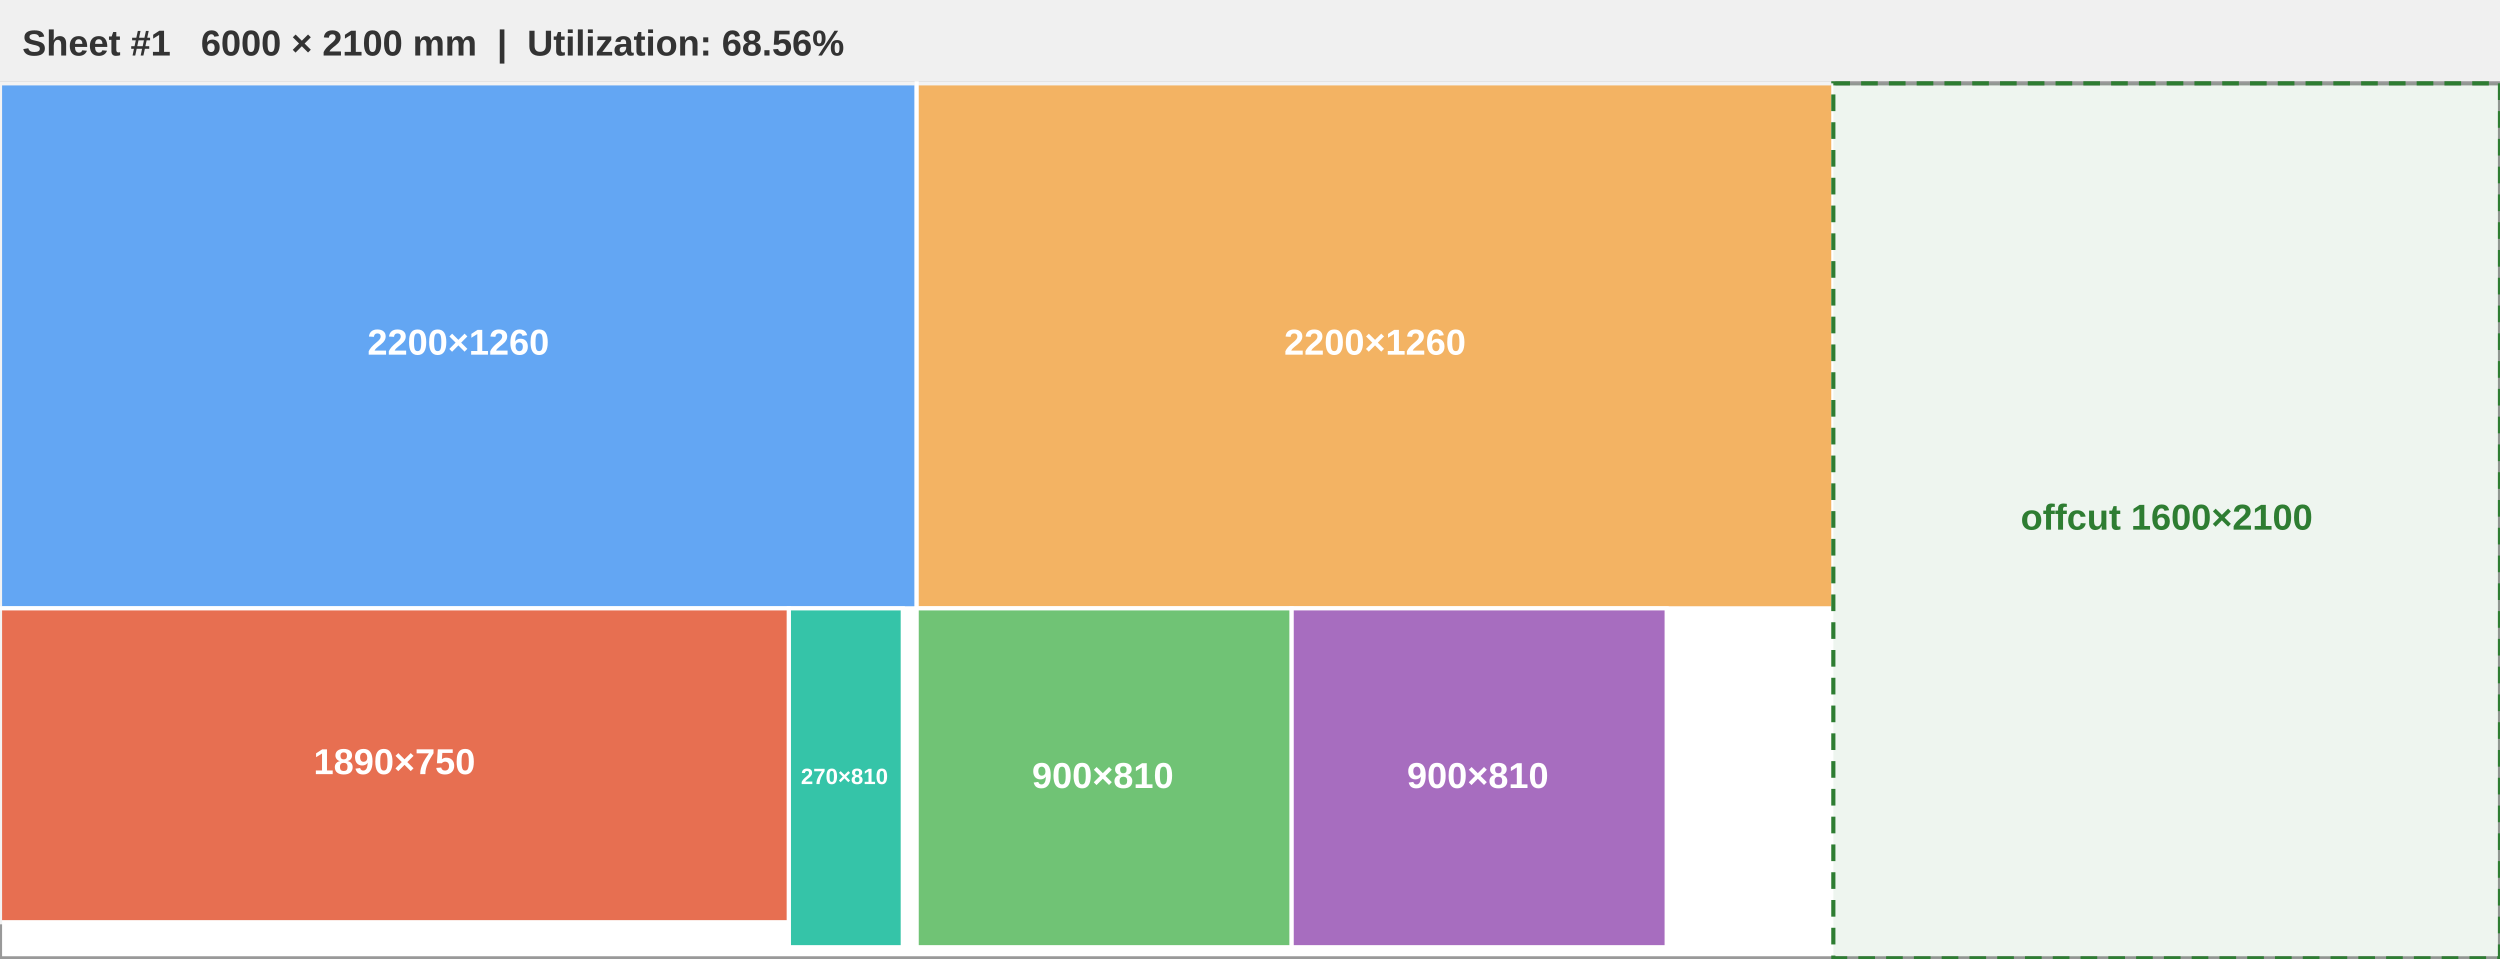
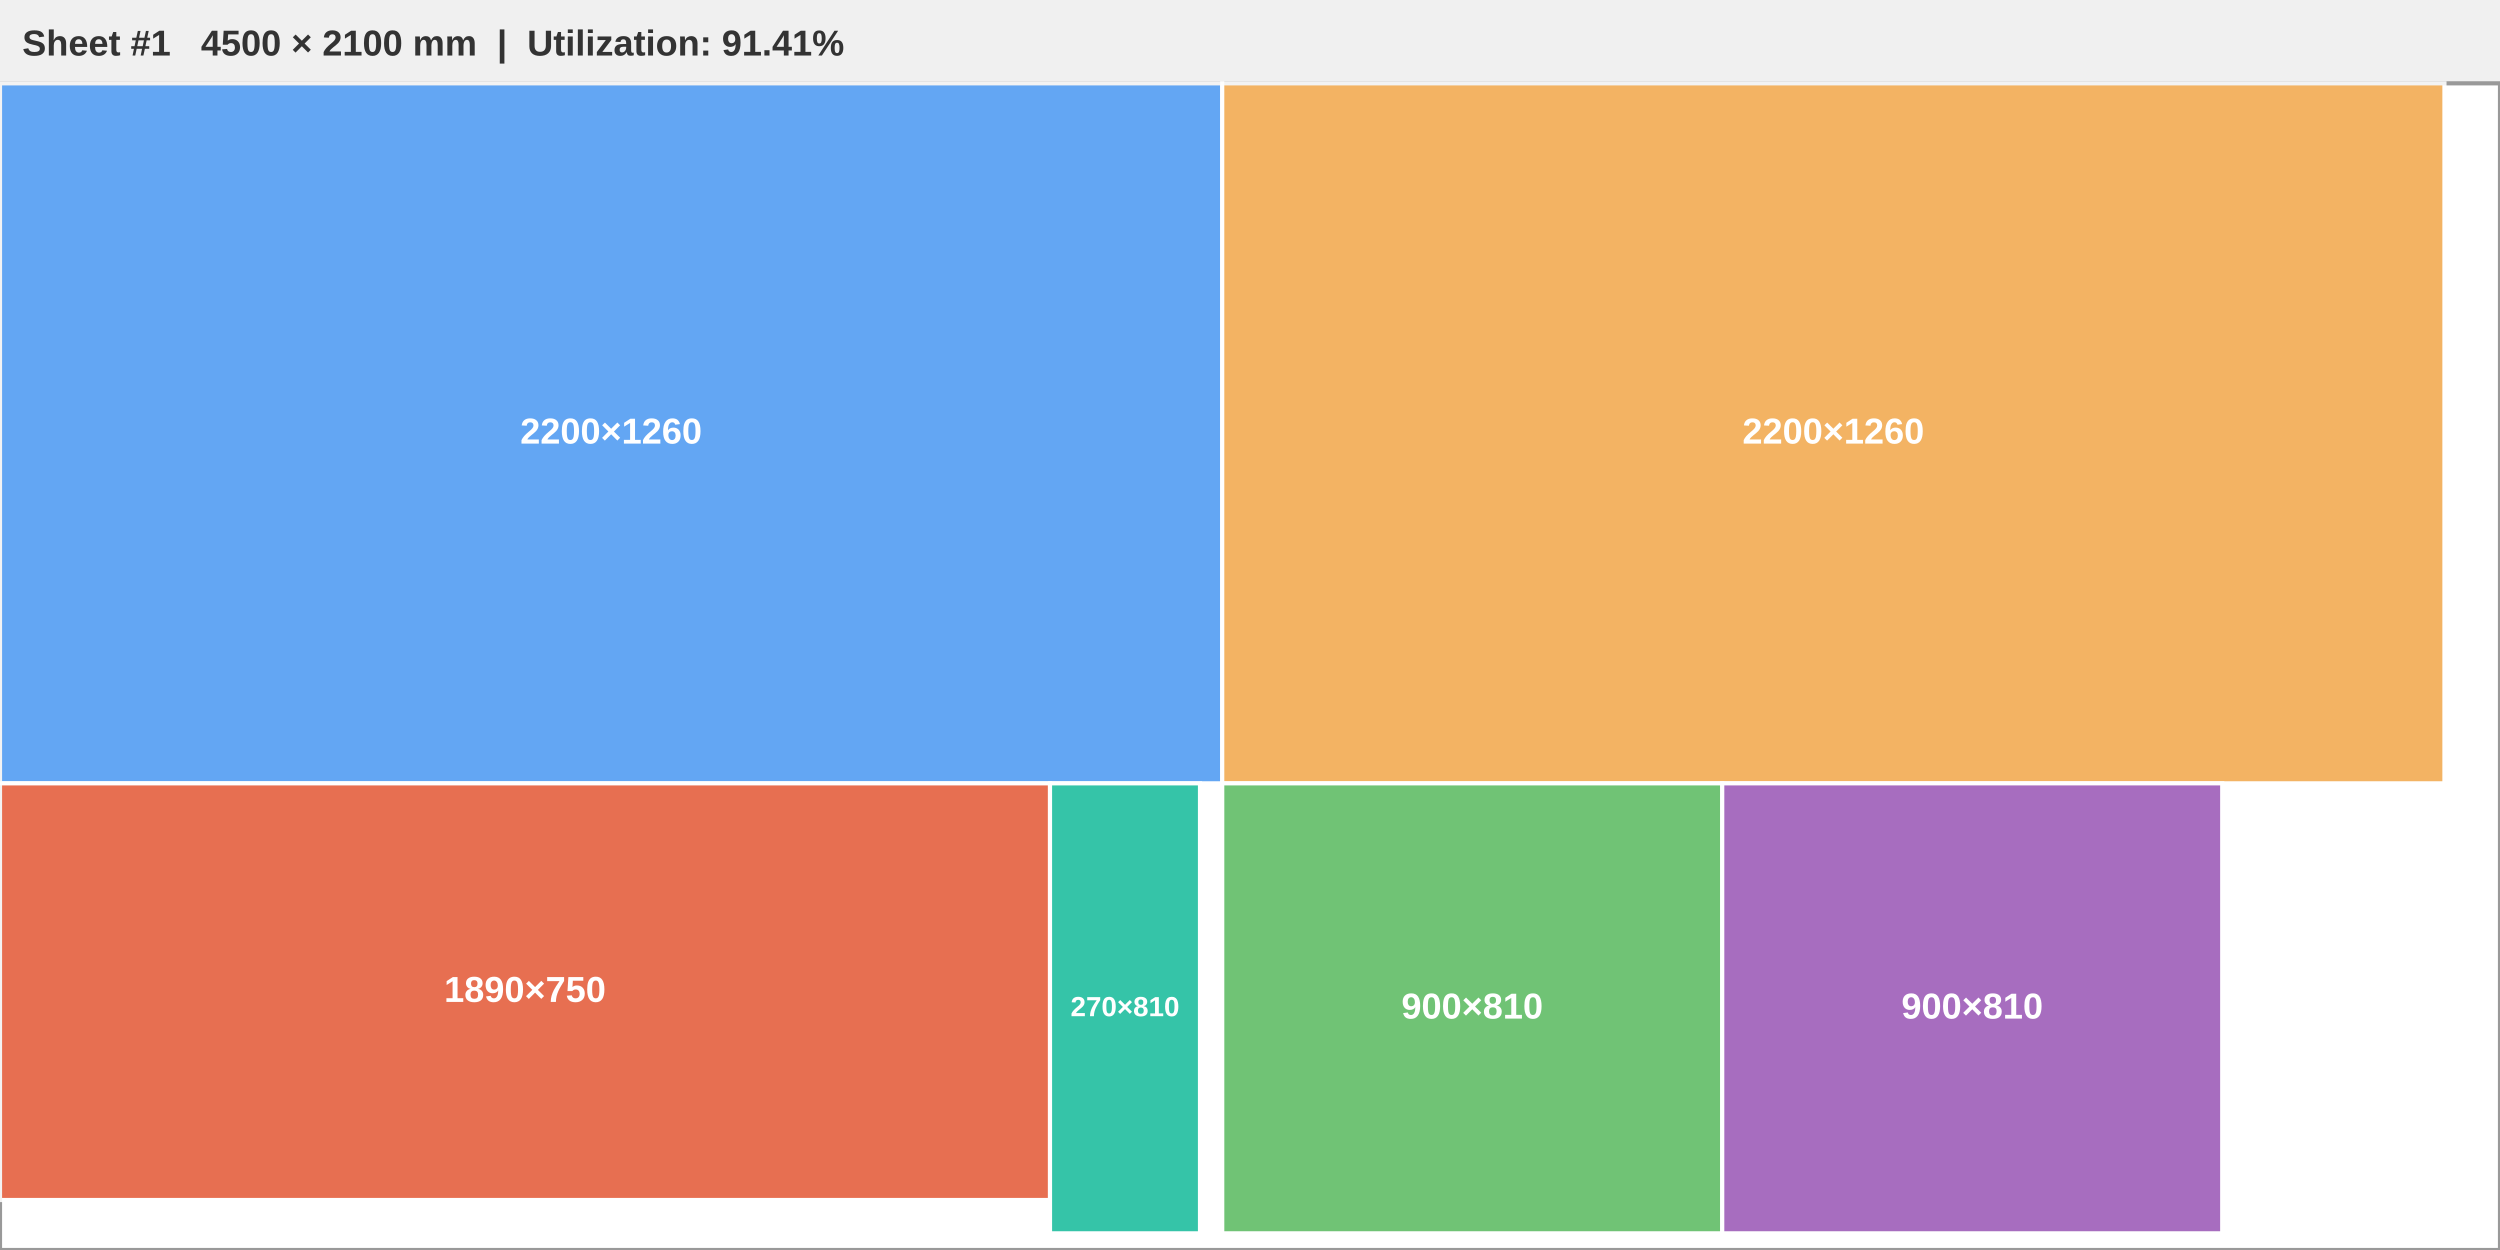
- <svg xmlns="http://www.w3.org/2000/svg" width="900" height="345" viewBox="0 0 900 345" preserveAspectRatio="xMidYMid meet" style="background:#f0f0f0;font-family:Arial,sans-serif;">
-   <text x="8" y="20" font-size="13" fill="#333" font-weight="bold">Sheet #1   6000 × 2100 mm  |  Utilization: 68.56%</text>
-   <rect x="0" y="30" width="900" height="315" fill="white" stroke="#999" stroke-width="1.5" />
-   <rect x="0" y="30" width="330" height="189" fill="#4E9AF1" stroke="#fff" stroke-width="1.5" opacity="0.88" />
-   <text x="165" y="124" font-size="13" fill="#fff" text-anchor="middle" dominant-baseline="middle" font-weight="bold" style="text-shadow:0 1px 2px rgba(0,0,0,.4)">2200×1260</text>
-   <rect x="330" y="30" width="330" height="189" fill="#F1A94E" stroke="#fff" stroke-width="1.5" opacity="0.88" />
-   <text x="495" y="124" font-size="13" fill="#fff" text-anchor="middle" dominant-baseline="middle" font-weight="bold" style="text-shadow:0 1px 2px rgba(0,0,0,.4)">2200×1260</text>
-   <rect x="0" y="219" width="284" height="113" fill="#E45C3A" stroke="#fff" stroke-width="1.5" opacity="0.88" />
-   <text x="142" y="275" font-size="13" fill="#fff" text-anchor="middle" dominant-baseline="middle" font-weight="bold" style="text-shadow:0 1px 2px rgba(0,0,0,.4)">1890×750</text>
-   <rect x="330" y="219" width="135" height="122" fill="#5DBB63" stroke="#fff" stroke-width="1.5" opacity="0.88" />
-   <text x="397" y="280" font-size="13" fill="#fff" text-anchor="middle" dominant-baseline="middle" font-weight="bold" style="text-shadow:0 1px 2px rgba(0,0,0,.4)">900×810</text>
-   <rect x="465" y="219" width="135" height="122" fill="#9B59B6" stroke="#fff" stroke-width="1.5" opacity="0.88" />
-   <text x="532" y="280" font-size="13" fill="#fff" text-anchor="middle" dominant-baseline="middle" font-weight="bold" style="text-shadow:0 1px 2px rgba(0,0,0,.4)">900×810</text>
-   <rect x="284" y="219" width="41" height="122" fill="#1ABC9C" stroke="#fff" stroke-width="1.5" opacity="0.88" />
-   <text x="304" y="280" font-size="8" fill="#fff" text-anchor="middle" dominant-baseline="middle" font-weight="bold" style="text-shadow:0 1px 2px rgba(0,0,0,.4)">270×810</text>
-   <rect x="660" y="30" width="240" height="315" fill="rgba(46,125,50,0.08)" stroke="#2e7d32" stroke-width="1.5" stroke-dasharray="6,4" />
-   <text x="780" y="187" font-size="13" fill="#2e7d32" text-anchor="middle" dominant-baseline="middle" font-weight="bold">offcut 1600×2100</text>
+ <svg xmlns="http://www.w3.org/2000/svg" width="900" height="450" viewBox="0 0 900 450" preserveAspectRatio="xMidYMid meet" style="background:#f0f0f0;font-family:Arial,sans-serif;">
+   <text x="8" y="20" font-size="13" fill="#333" font-weight="bold">Sheet #1   4500 × 2100 mm  |  Utilization: 91.41%</text>
+   <rect x="0" y="30" width="900" height="420" fill="white" stroke="#999" stroke-width="1.5" />
+   <rect x="0" y="30" width="440" height="252" fill="#4E9AF1" stroke="#fff" stroke-width="1.5" opacity="0.88" />
+   <text x="220" y="156" font-size="13" fill="#fff" text-anchor="middle" dominant-baseline="middle" font-weight="bold" style="text-shadow:0 1px 2px rgba(0,0,0,.4)">2200×1260</text>
+   <rect x="440" y="30" width="440" height="252" fill="#F1A94E" stroke="#fff" stroke-width="1.5" opacity="0.88" />
+   <text x="660" y="156" font-size="13" fill="#fff" text-anchor="middle" dominant-baseline="middle" font-weight="bold" style="text-shadow:0 1px 2px rgba(0,0,0,.4)">2200×1260</text>
+   <rect x="0" y="282" width="378" height="150" fill="#E45C3A" stroke="#fff" stroke-width="1.5" opacity="0.88" />
+   <text x="189" y="357" font-size="13" fill="#fff" text-anchor="middle" dominant-baseline="middle" font-weight="bold" style="text-shadow:0 1px 2px rgba(0,0,0,.4)">1890×750</text>
+   <rect x="440" y="282" width="180" height="162" fill="#5DBB63" stroke="#fff" stroke-width="1.5" opacity="0.88" />
+   <text x="530" y="363" font-size="13" fill="#fff" text-anchor="middle" dominant-baseline="middle" font-weight="bold" style="text-shadow:0 1px 2px rgba(0,0,0,.4)">900×810</text>
+   <rect x="620" y="282" width="180" height="162" fill="#9B59B6" stroke="#fff" stroke-width="1.5" opacity="0.88" />
+   <text x="710" y="363" font-size="13" fill="#fff" text-anchor="middle" dominant-baseline="middle" font-weight="bold" style="text-shadow:0 1px 2px rgba(0,0,0,.4)">900×810</text>
+   <rect x="378" y="282" width="54" height="162" fill="#1ABC9C" stroke="#fff" stroke-width="1.5" opacity="0.88" />
+   <text x="405" y="363" font-size="10" fill="#fff" text-anchor="middle" dominant-baseline="middle" font-weight="bold" style="text-shadow:0 1px 2px rgba(0,0,0,.4)">270×810</text>
</svg>
